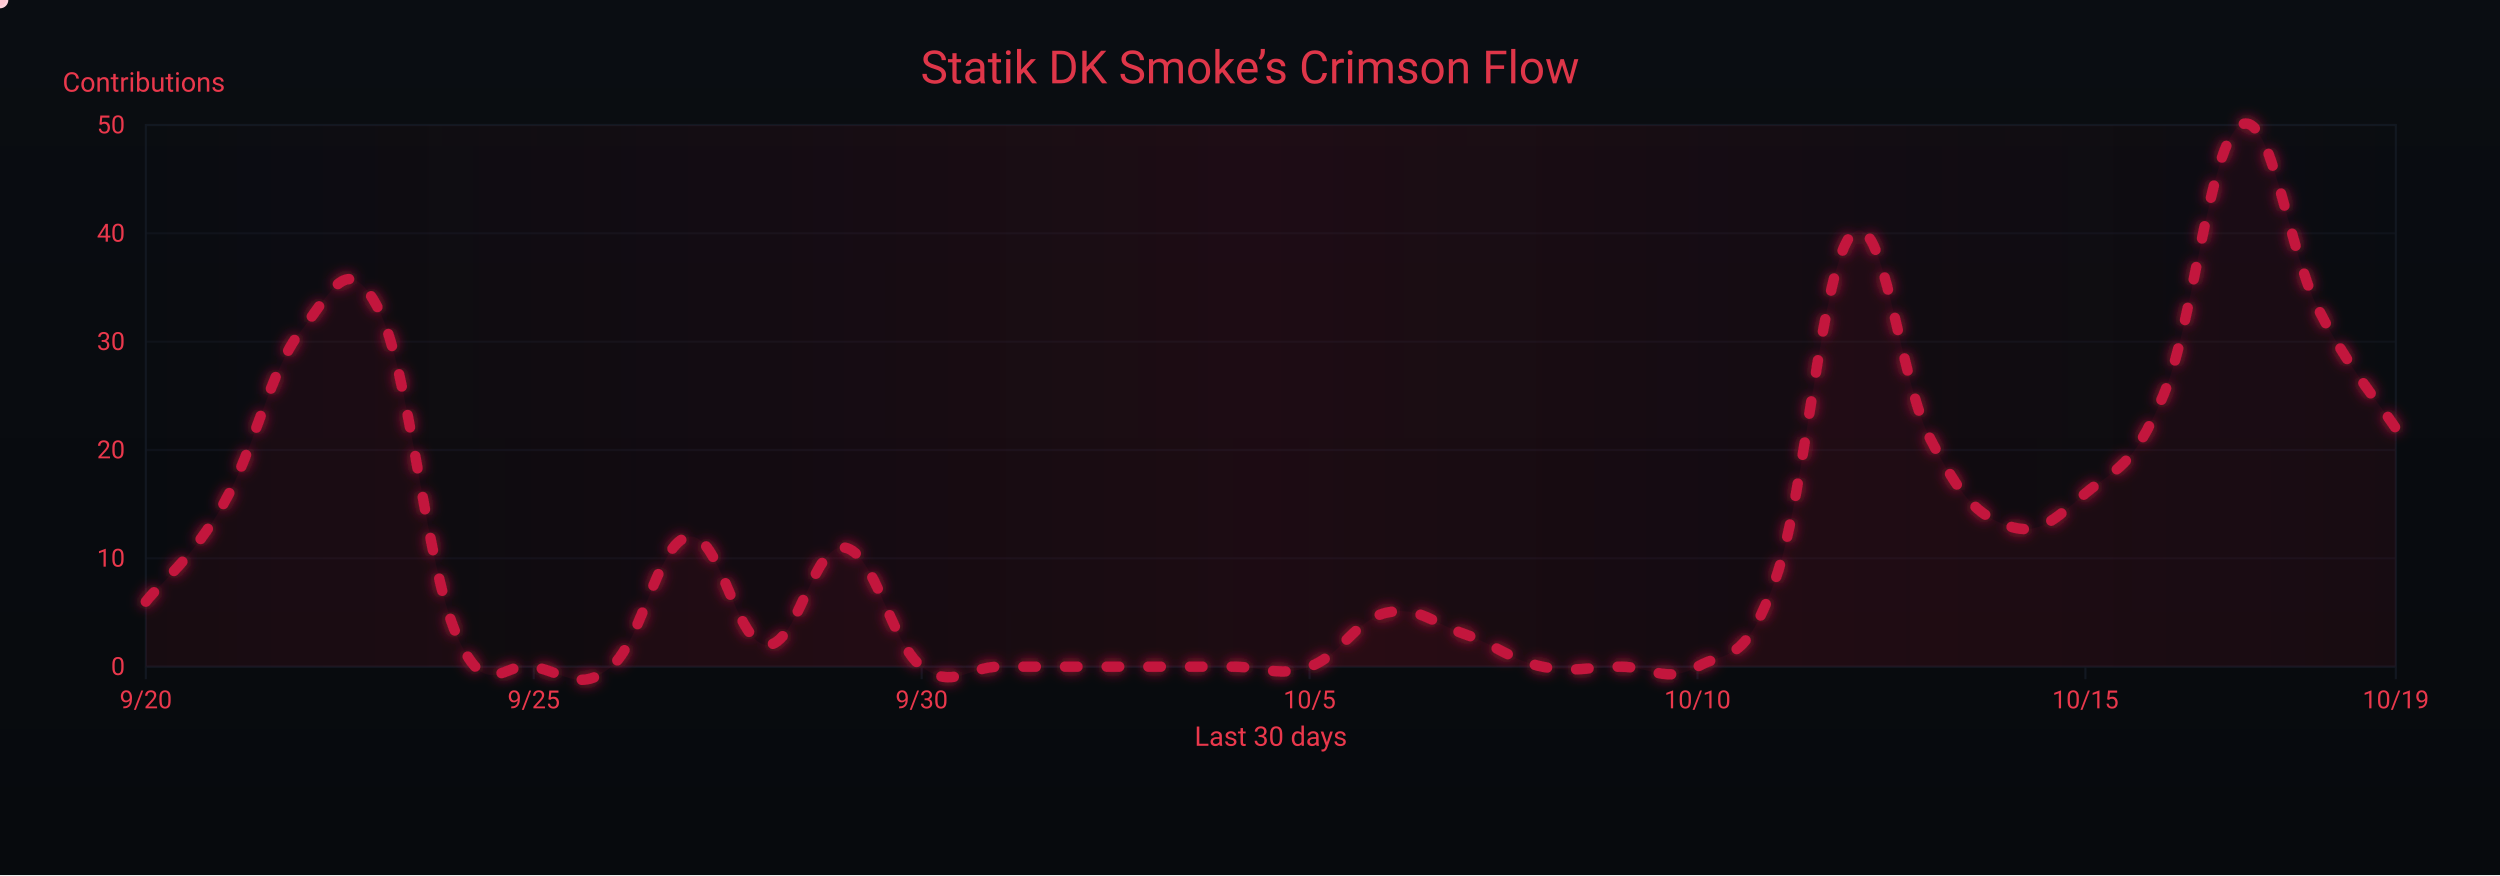
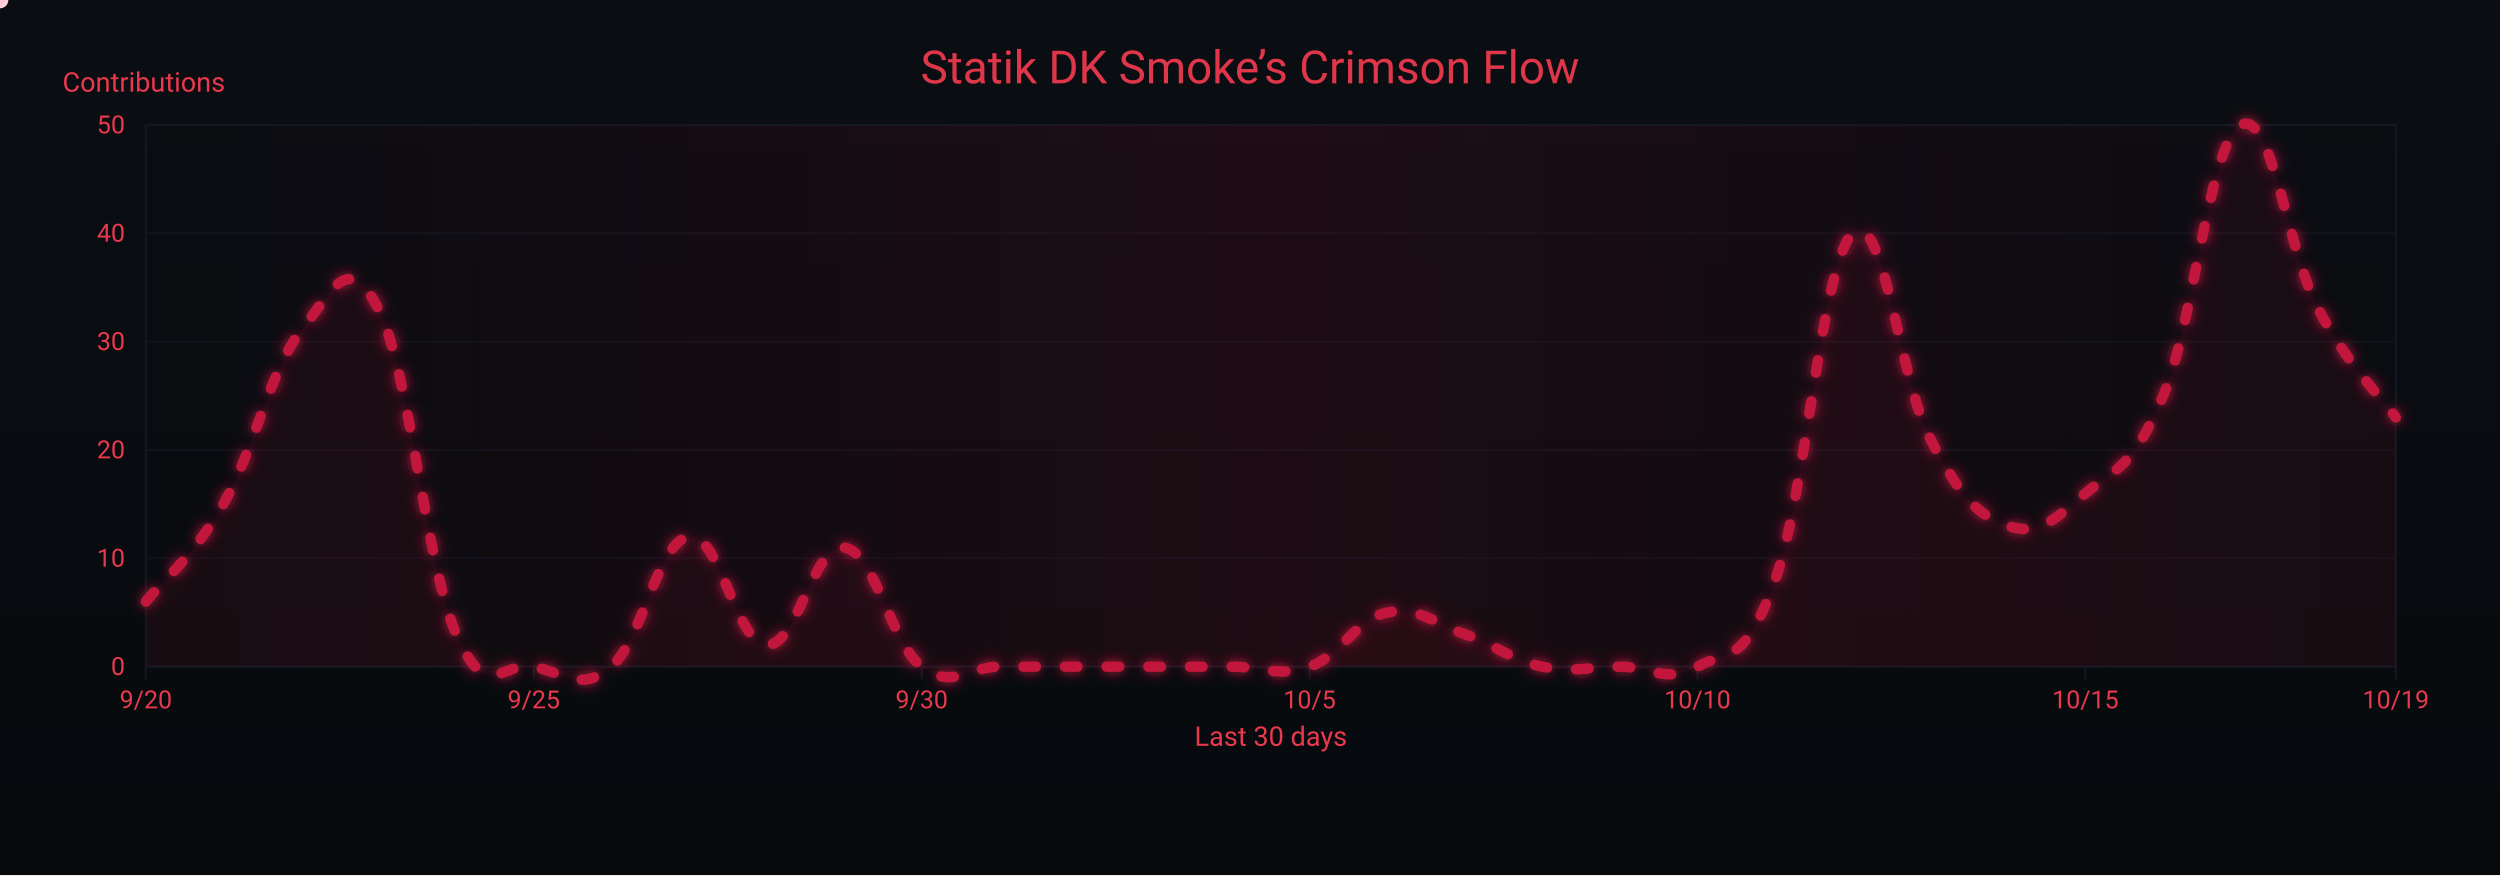
<svg xmlns="http://www.w3.org/2000/svg" width="1200" height="420" viewBox="0 0 1200 420" role="img" aria-label="Crimson Flow Graph">
  <defs>
    <linearGradient id="bgGrad" x1="0" y1="0" x2="0" y2="1">
      <stop offset="0%" stop-color="#0a0d12" />
      <stop offset="100%" stop-color="#070a0d" />
    </linearGradient>
    <filter id="glow">
      <feGaussianBlur stdDeviation="3" result="b1" />
      <feMerge>
        <feMergeNode in="b1" />
        <feMergeNode in="SourceGraphic" />
      </feMerge>
    </filter>
    <linearGradient id="sheen" x1="0" y1="0" x2="1" y2="0">
      <stop offset="0%" stop-color="#9b0e2a" stop-opacity="0" />
      <stop offset="50%" stop-color="#9b0e2a" stop-opacity=".14" />
      <stop offset="100%" stop-color="#9b0e2a" stop-opacity="0" />
      <animateTransform attributeName="gradientTransform" type="translate" from="-1 0" to="1 0" dur="9s" repeatCount="indefinite" />
    </linearGradient>
  </defs>
  <rect width="1200" height="420" fill="url(#bgGrad)" />
  <rect x="70" y="60" width="1080" height="260" fill="none" stroke="#121821" stroke-width="1" />
  <g font-family="ui-sans-serif,system-ui,-apple-system,Segoe UI,Roboto,Ubuntu,Arial" font-size="12">
    <path d="M70,320.0 H1150" stroke="#121821" stroke-width="1" opacity="0.6" />
    <text x="60" y="324.0" text-anchor="end" fill="#ea384c">0</text>
    <path d="M70,268.0 H1150" stroke="#121821" stroke-width="1" opacity="0.6" />
    <text x="60" y="272.0" text-anchor="end" fill="#ea384c">10</text>
    <path d="M70,216.0 H1150" stroke="#121821" stroke-width="1" opacity="0.6" />
    <text x="60" y="220.0" text-anchor="end" fill="#ea384c">20</text>
    <path d="M70,164.0 H1150" stroke="#121821" stroke-width="1" opacity="0.6" />
    <text x="60" y="168.0" text-anchor="end" fill="#ea384c">30</text>
    <path d="M70,112.0 H1150" stroke="#121821" stroke-width="1" opacity="0.6" />
    <text x="60" y="116.0" text-anchor="end" fill="#ea384c">40</text>
    <path d="M70,60.0 H1150" stroke="#121821" stroke-width="1" opacity="0.6" />
    <text x="60" y="64.0" text-anchor="end" fill="#ea384c">50</text>
    <text x="30" y="44" fill="#ea384c" font-size="13">Contributions</text>
  </g>
  <g font-family="ui-sans-serif,system-ui,-apple-system,Segoe UI,Roboto,Ubuntu,Arial" font-size="12">
    <path d="M70.0,320 V326" stroke="#121821" stroke-width="1" />
    <text x="70.0" y="340" text-anchor="middle" fill="#ea384c">9/20</text>
    <path d="M256.2,320 V326" stroke="#121821" stroke-width="1" />
    <text x="256.2" y="340" text-anchor="middle" fill="#ea384c">9/25</text>
    <path d="M442.4,320 V326" stroke="#121821" stroke-width="1" />
    <text x="442.4" y="340" text-anchor="middle" fill="#ea384c">9/30</text>
    <path d="M628.6,320 V326" stroke="#121821" stroke-width="1" />
    <text x="628.6" y="340" text-anchor="middle" fill="#ea384c">10/5</text>
    <path d="M814.8,320 V326" stroke="#121821" stroke-width="1" />
    <text x="814.8" y="340" text-anchor="middle" fill="#ea384c">10/10</text>
    <path d="M1001.0,320 V326" stroke="#121821" stroke-width="1" />
    <text x="1001.0" y="340" text-anchor="middle" fill="#ea384c">10/15</text>
    <path d="M1150.0,320 V326" stroke="#121821" stroke-width="1" />
    <text x="1150.0" y="340" text-anchor="middle" fill="#ea384c">10/19</text>
    <text x="610" y="358" text-anchor="middle" fill="#ea384c" font-size="13">Last 30 days</text>
  </g>
  <rect x="70" y="60" width="1080" height="260" fill="url(#sheen)" />
  <text x="600" y="40" text-anchor="middle" font-family="ui-sans-serif,system-ui,-apple-system,Segoe UI,Roboto,Ubuntu,Arial" font-size="22" fill="#ea384c" opacity=".95">Statik DK Smoke’s Crimson Flow</text>
-   <path d="M70.0,288.8 C77.4,279.4 92.3,268.0 107.2,242.0 C122.1,216.0 129.6,177.5 144.5,158.8 C159.4,140.1 166.8,119.3 181.7,148.4 C196.6,177.5 204.1,270.1 219.0,304.4 C233.9,338.7 241.3,316.9 256.2,320.0 C271.1,323.1 278.6,332.5 293.4,320.0 C308.3,307.5 315.8,259.7 330.7,257.6 C345.6,255.5 353.0,308.6 367.9,309.6 C382.8,310.6 390.3,260.7 405.2,262.8 C420.1,264.9 427.5,308.6 442.4,320.0 C457.3,331.4 464.8,320.0 479.7,320.0 C494.6,320.0 502.0,320.0 516.9,320.0 C531.8,320.0 539.2,320.0 554.1,320.0 C569.0,320.0 576.5,320.0 591.4,320.0 C606.3,320.0 613.7,325.2 628.6,320.0 C643.5,314.8 651.0,297.1 665.9,294.0 C680.8,290.9 688.2,299.2 703.1,304.4 C718.0,309.6 725.4,316.9 740.3,320.0 C755.2,323.1 762.7,320.0 777.6,320.0 C792.5,320.0 799.9,328.3 814.8,320.0 C829.7,311.7 837.2,320.0 852.1,278.4 C867.0,236.8 874.4,125.5 889.3,112.0 C904.2,98.5 911.7,182.7 926.6,210.8 C941.4,238.9 948.9,247.2 963.8,252.4 C978.7,257.6 986.1,249.3 1001.0,236.8 C1015.9,224.3 1023.4,225.4 1038.3,190.0 C1053.2,154.6 1060.6,68.3 1075.5,60.0 C1090.4,51.7 1097.9,119.3 1112.8,148.4 C1127.7,177.5 1142.6,194.2 1150.0,205.6 L 1150,320 L 70,320 Z" fill="#7a0f26" opacity=".13">
+   <path d="M70.0,288.8 C77.4,279.4 92.3,268.0 107.2,242.0 C122.1,216.0 129.6,177.5 144.5,158.8 C159.4,140.1 166.8,119.3 181.7,148.4 C196.6,177.5 204.1,270.1 219.0,304.4 C233.9,338.7 241.3,316.9 256.2,320.0 C271.1,323.1 278.6,332.5 293.4,320.0 C308.3,307.5 315.8,259.7 330.7,257.6 C345.6,255.5 353.0,308.6 367.9,309.6 C382.8,310.6 390.3,260.7 405.2,262.8 C420.1,264.9 427.5,308.6 442.4,320.0 C457.3,331.4 464.8,320.0 479.7,320.0 C494.6,320.0 502.0,320.0 516.9,320.0 C531.8,320.0 539.2,320.0 554.1,320.0 C569.0,320.0 576.5,320.0 591.4,320.0 C606.3,320.0 613.7,325.2 628.6,320.0 C643.5,314.8 651.0,297.1 665.9,294.0 C680.8,290.9 688.2,299.2 703.1,304.4 C718.0,309.6 725.4,316.9 740.3,320.0 C755.2,323.1 762.7,320.0 777.6,320.0 C792.5,320.0 799.9,328.3 814.8,320.0 C829.7,311.7 837.2,320.0 852.1,278.4 C867.0,236.8 874.4,125.5 889.3,112.0 C904.2,98.5 911.7,182.7 926.6,210.8 C941.4,238.9 948.9,247.2 963.8,252.4 C978.7,257.6 986.1,249.3 1001.0,236.8 C1015.9,224.3 1023.4,225.4 1038.3,190.0 C1053.2,154.6 1060.6,68.3 1075.5,60.0 C1090.4,51.7 1097.9,120.3 1112.8,148.4 C1127.7,176.5 1142.6,190.0 1150.0,200.4 L 1150,320 L 70,320 Z" fill="#7a0f26" opacity=".13">
    <animate attributeName="opacity" values=".10;.17;.10" dur="6s" repeatCount="indefinite" />
  </path>
-   <path id="curve" d="M70.0,288.8 C77.4,279.4 92.3,268.0 107.2,242.0 C122.1,216.0 129.6,177.5 144.5,158.8 C159.4,140.1 166.8,119.3 181.7,148.4 C196.6,177.5 204.1,270.1 219.0,304.4 C233.9,338.7 241.3,316.9 256.2,320.0 C271.1,323.1 278.6,332.5 293.4,320.0 C308.3,307.5 315.8,259.7 330.7,257.6 C345.6,255.5 353.0,308.6 367.9,309.6 C382.8,310.6 390.3,260.7 405.2,262.8 C420.1,264.9 427.5,308.6 442.4,320.0 C457.3,331.4 464.8,320.0 479.7,320.0 C494.6,320.0 502.0,320.0 516.9,320.0 C531.8,320.0 539.2,320.0 554.1,320.0 C569.0,320.0 576.5,320.0 591.4,320.0 C606.3,320.0 613.7,325.2 628.6,320.0 C643.5,314.8 651.0,297.1 665.9,294.0 C680.8,290.9 688.2,299.2 703.1,304.4 C718.0,309.6 725.4,316.9 740.3,320.0 C755.2,323.1 762.7,320.0 777.6,320.0 C792.5,320.0 799.9,328.3 814.8,320.0 C829.7,311.7 837.2,320.0 852.1,278.4 C867.0,236.8 874.4,125.5 889.3,112.0 C904.2,98.5 911.7,182.7 926.6,210.8 C941.4,238.9 948.9,247.2 963.8,252.4 C978.7,257.6 986.1,249.3 1001.0,236.8 C1015.9,224.3 1023.4,225.4 1038.3,190.0 C1053.2,154.6 1060.6,68.3 1075.5,60.0 C1090.4,51.7 1097.9,119.3 1112.8,148.4 C1127.7,177.5 1142.6,194.2 1150.0,205.6" fill="none" stroke="#c3193d" stroke-width="5" stroke-linecap="round" stroke-linejoin="round" stroke-dasharray="6 14" filter="url(#glow)">
+   <path id="curve" d="M70.0,288.8 C77.4,279.4 92.3,268.0 107.2,242.0 C122.1,216.0 129.6,177.5 144.5,158.8 C159.4,140.1 166.8,119.3 181.7,148.4 C196.6,177.5 204.1,270.1 219.0,304.4 C233.9,338.7 241.3,316.9 256.2,320.0 C271.1,323.1 278.6,332.5 293.4,320.0 C308.3,307.5 315.8,259.7 330.7,257.6 C345.6,255.5 353.0,308.6 367.9,309.6 C382.8,310.6 390.3,260.7 405.2,262.8 C420.1,264.9 427.5,308.6 442.4,320.0 C457.3,331.4 464.8,320.0 479.7,320.0 C494.6,320.0 502.0,320.0 516.9,320.0 C531.8,320.0 539.2,320.0 554.1,320.0 C569.0,320.0 576.5,320.0 591.4,320.0 C606.3,320.0 613.7,325.2 628.6,320.0 C643.5,314.8 651.0,297.1 665.9,294.0 C680.8,290.9 688.2,299.2 703.1,304.4 C718.0,309.6 725.4,316.9 740.3,320.0 C755.2,323.1 762.7,320.0 777.6,320.0 C792.5,320.0 799.9,328.3 814.8,320.0 C829.7,311.7 837.2,320.0 852.1,278.4 C867.0,236.8 874.4,125.5 889.3,112.0 C904.2,98.5 911.7,182.7 926.6,210.8 C941.4,238.9 948.9,247.2 963.8,252.4 C978.7,257.6 986.1,249.3 1001.0,236.8 C1015.9,224.3 1023.4,225.4 1038.3,190.0 C1053.2,154.6 1060.6,68.3 1075.5,60.0 C1090.4,51.7 1097.9,120.3 1112.8,148.4 C1127.7,176.5 1142.6,190.0 1150.0,200.4" fill="none" stroke="#c3193d" stroke-width="5" stroke-linecap="round" stroke-linejoin="round" stroke-dasharray="6 14" filter="url(#glow)">
    <animate attributeName="stroke-dashoffset" values="0;-220" dur="4.8s" repeatCount="indefinite" />
  </path>
  <g fill="#ffd1db">
    <circle r="4">
      <animateMotion dur="7s" rotate="auto" repeatCount="indefinite">
        <mpath href="#curve" />
      </animateMotion>
      <animate attributeName="opacity" values="1;.3;1" dur="2.2s" repeatCount="indefinite" />
    </circle>
    <circle r="3" fill="#ffffff">
      <animateMotion dur="8.2s" begin="1s" rotate="auto" repeatCount="indefinite">
        <mpath href="#curve" />
      </animateMotion>
      <animate attributeName="opacity" values=".7;.2;.7" dur="2.4s" repeatCount="indefinite" />
    </circle>
    <circle r="3" fill="#ffc7d3">
      <animateMotion dur="6s" begin="2s" rotate="auto" repeatCount="indefinite">
        <mpath href="#curve" />
      </animateMotion>
      <animate attributeName="opacity" values=".8;.3;.8" dur="2s" repeatCount="indefinite" />
    </circle>
  </g>
</svg>
